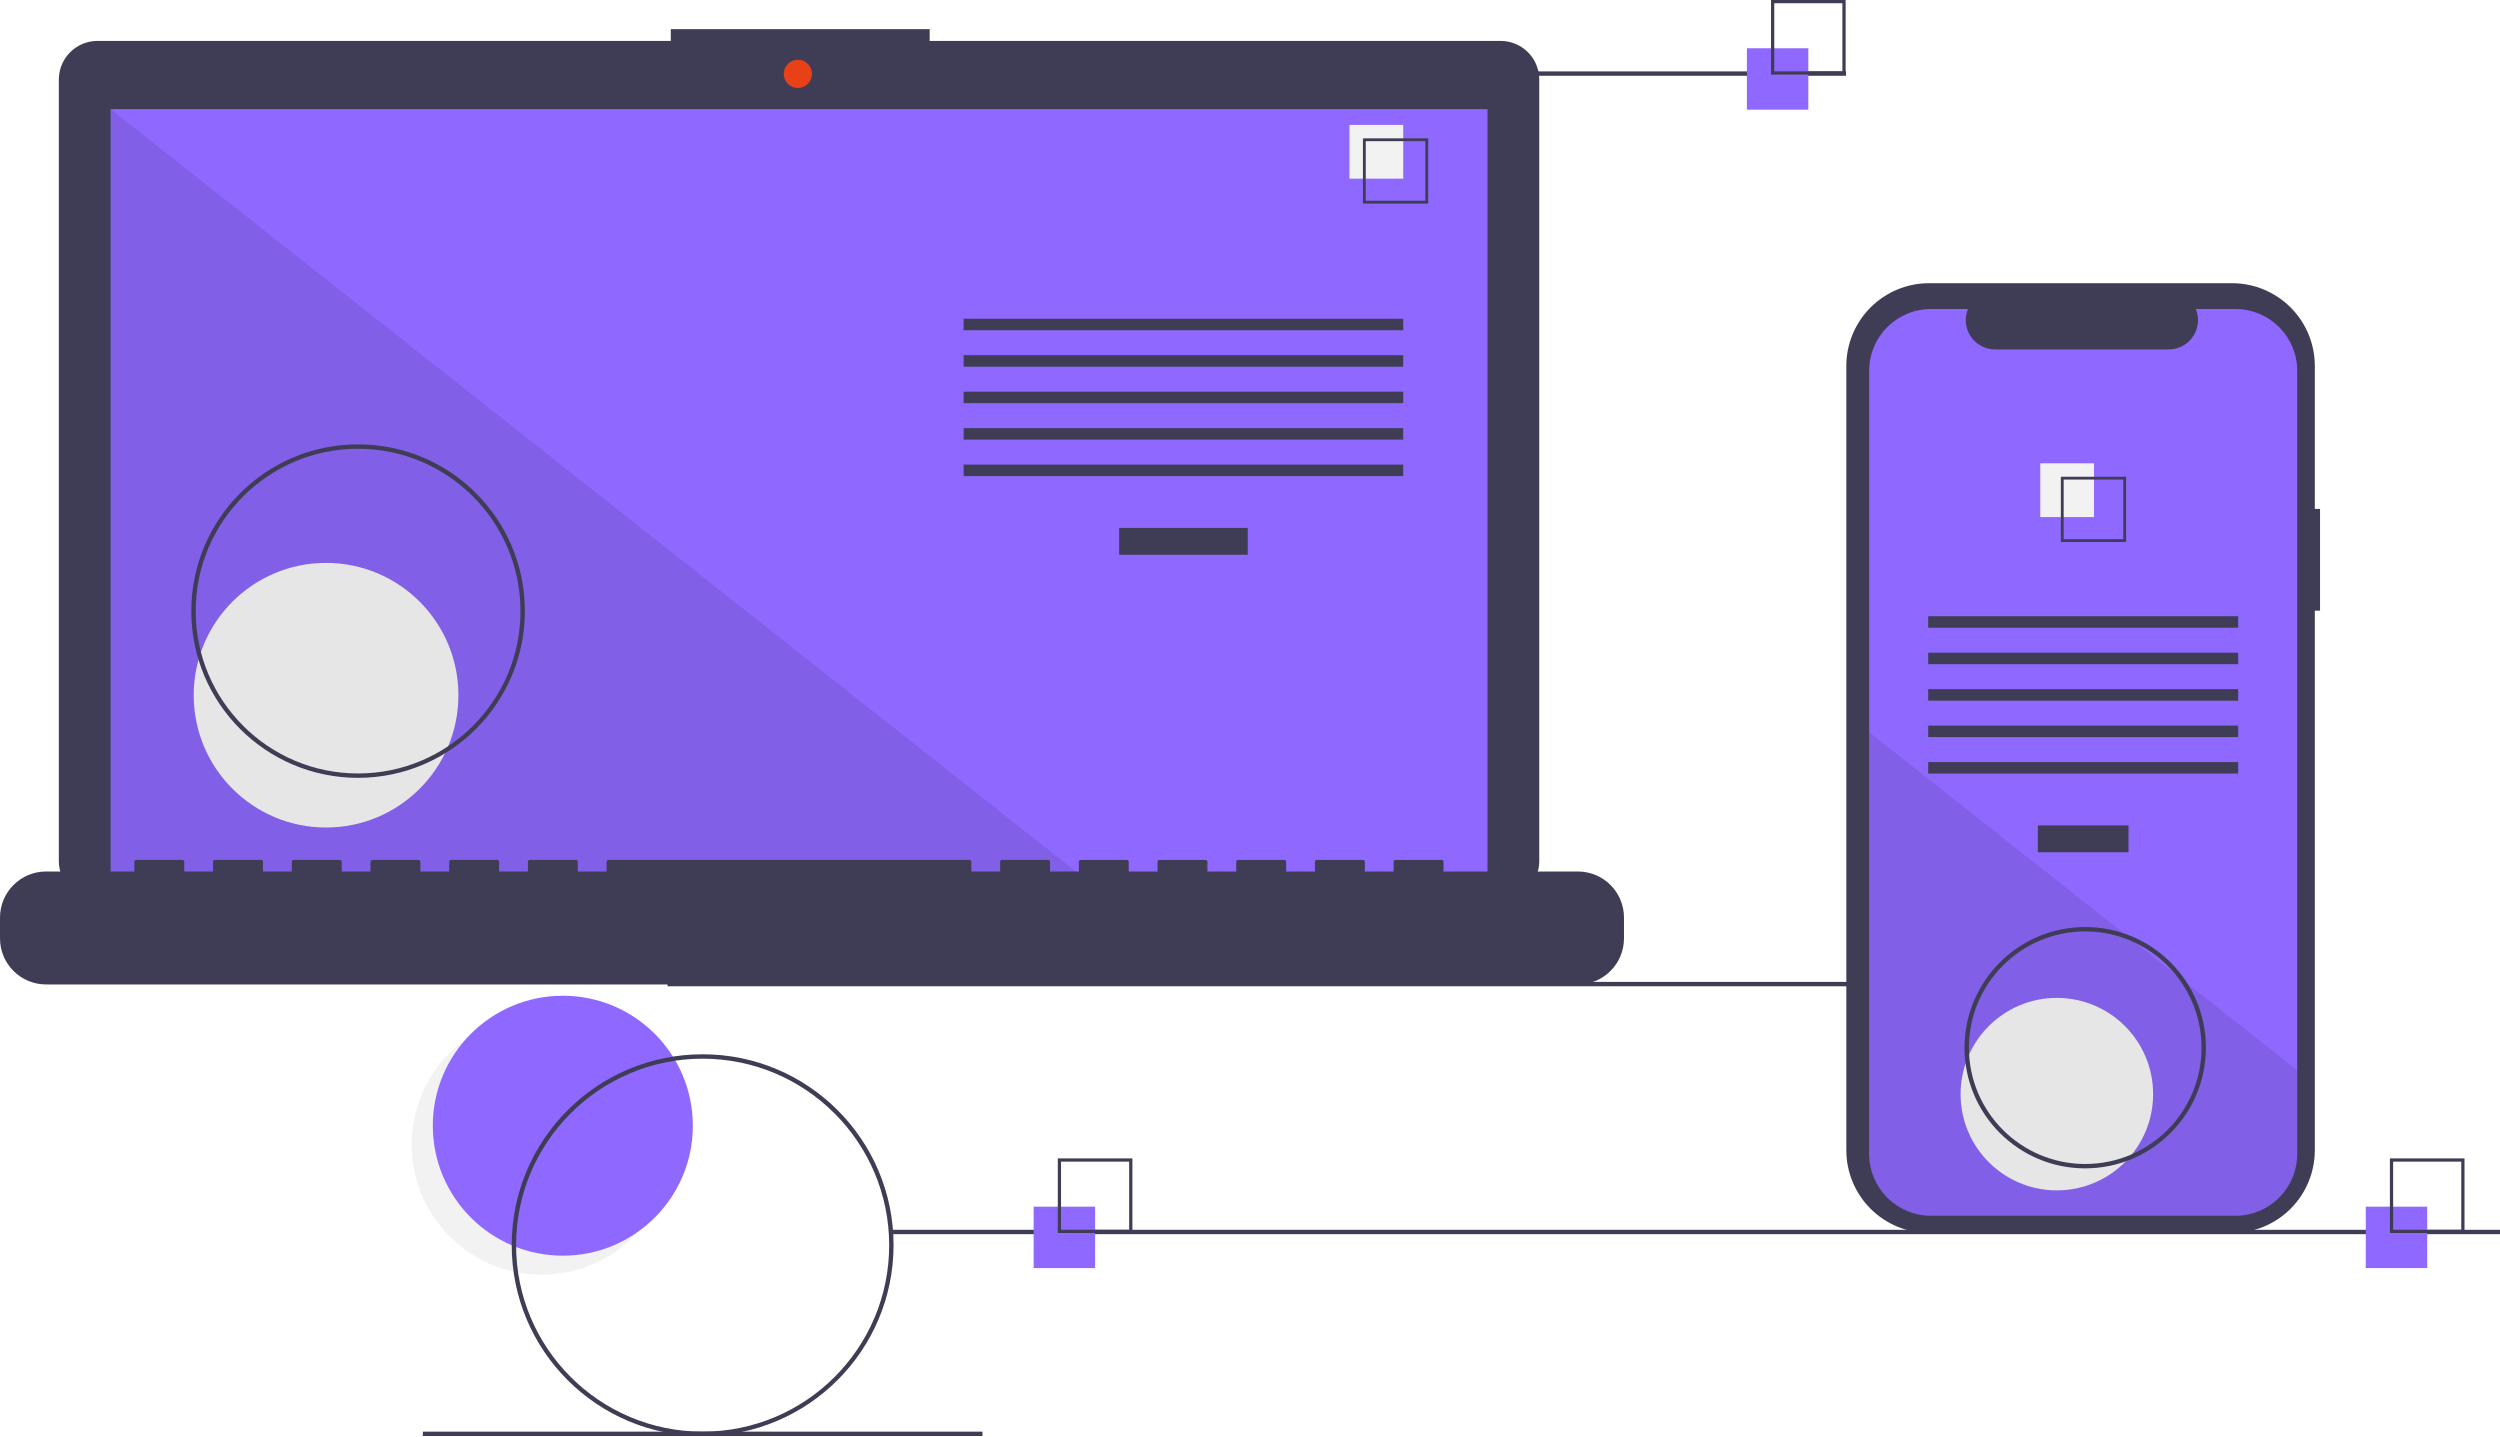
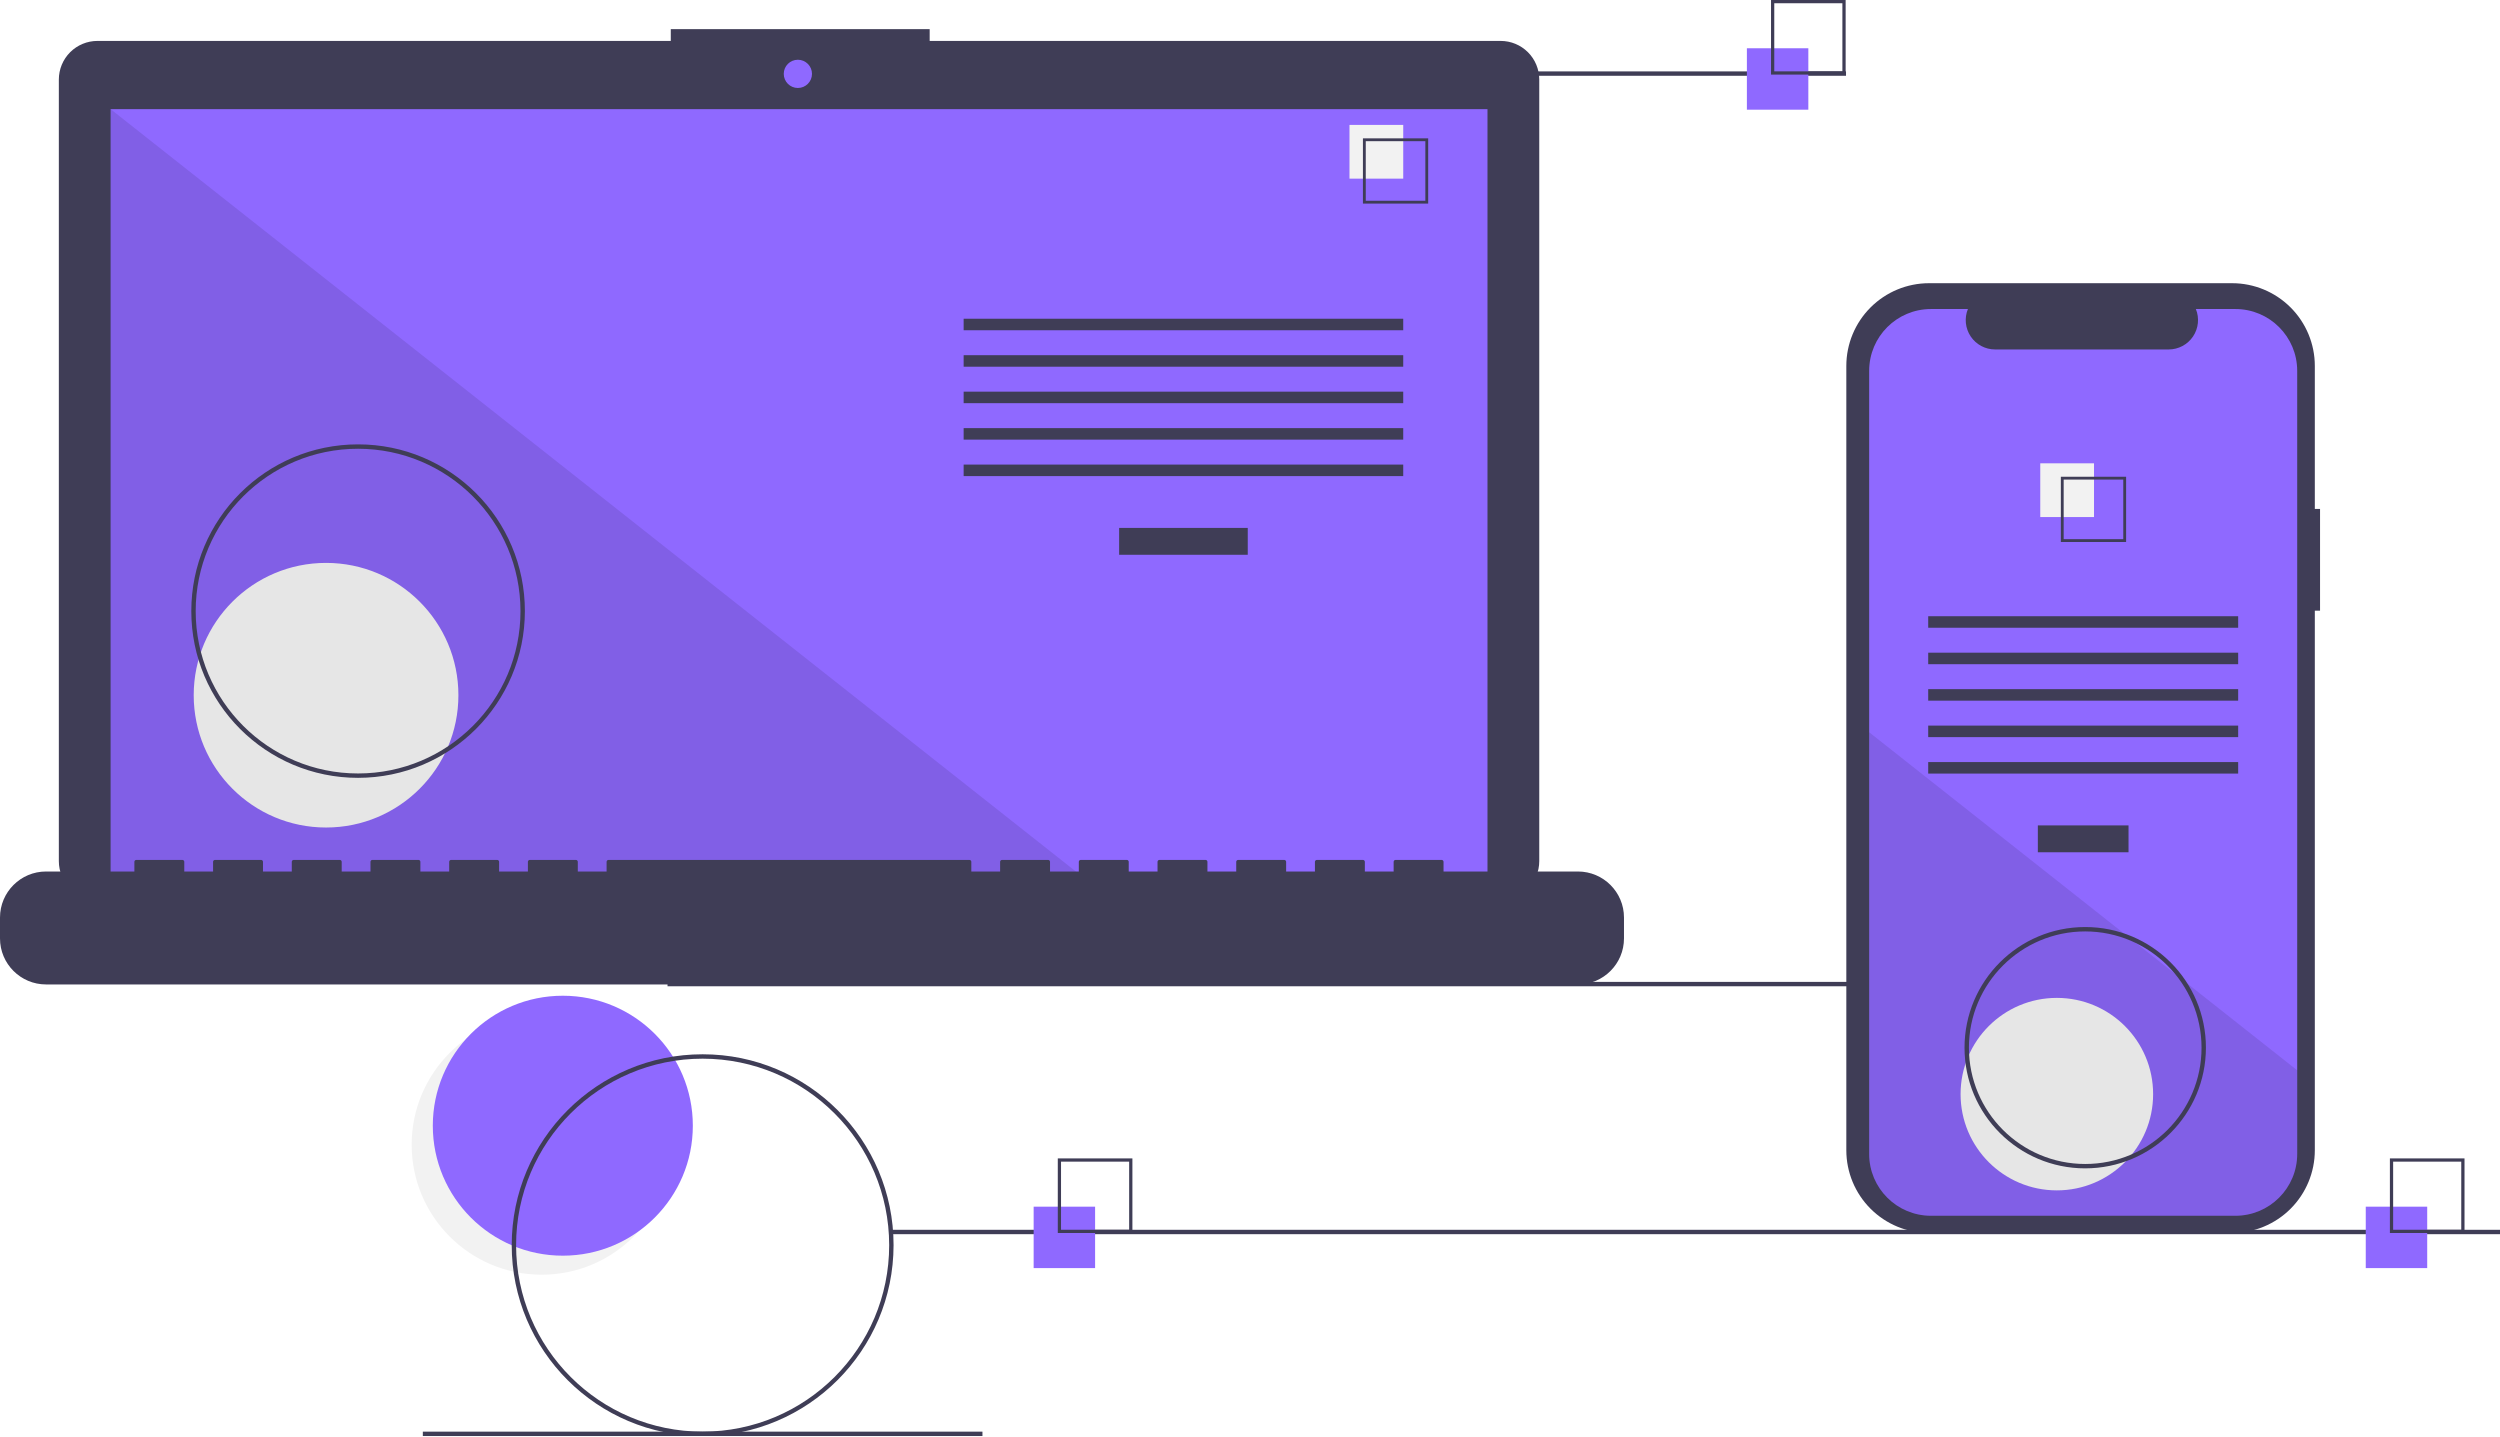
<svg xmlns="http://www.w3.org/2000/svg" width="383" height="220" viewBox="0 0 383 220" fill="none">
  <ellipse cx="82.986" cy="175.372" rx="19.918" ry="19.912" fill="#F2F2F2" />
  <ellipse cx="86.224" cy="172.458" rx="19.918" ry="19.912" fill="#8F69FF" />
  <rect x="102.265" y="150.425" width="246.441" height="0.672" fill="#3F3D56" />
  <path d="M229.898 6.269H142.426V4.467H102.763V6.269H14.931C13.362 6.269 11.857 6.892 10.747 8.002C9.638 9.111 9.014 10.616 9.014 12.184V131.925C9.014 135.192 11.663 137.84 14.931 137.84H229.898C233.165 137.84 235.814 135.192 235.814 131.925V12.184C235.814 10.616 235.191 9.111 234.081 8.002C232.972 6.892 231.467 6.269 229.898 6.269V6.269Z" fill="#3F3D56" />
  <rect x="16.947" y="16.723" width="210.935" height="118.955" fill="#8F69FF" />
-   <ellipse cx="122.234" cy="11.316" rx="2.163" ry="2.163" fill="#E84118" />
+   <ellipse cx="122.234" cy="11.316" rx="2.163" ry="2.163" fill="#8f69ff" />
  <path opacity="0.1" d="M167.558 135.677H16.947V16.723L167.558 135.677V135.677Z" fill="black" />
  <ellipse cx="49.952" cy="106.506" rx="20.276" ry="20.27" fill="#E6E6E6" />
  <rect x="171.451" y="80.876" width="19.704" height="4.116" fill="#3F3D56" />
  <rect x="147.63" y="48.83" width="67.345" height="1.764" fill="#3F3D56" />
  <rect x="147.63" y="54.416" width="67.345" height="1.764" fill="#3F3D56" />
  <rect x="147.63" y="60.002" width="67.345" height="1.764" fill="#3F3D56" />
  <rect x="147.63" y="65.588" width="67.345" height="1.764" fill="#3F3D56" />
  <rect x="147.63" y="71.174" width="67.345" height="1.764" fill="#3F3D56" />
  <rect x="206.741" y="19.136" width="8.234" height="8.232" fill="#F2F2F2" />
  <path fill-rule="evenodd" clip-rule="evenodd" d="M208.8 31.19H218.798V21.194H208.8V31.19ZM218.364 30.756H209.234V21.629H218.364V30.756Z" fill="#3F3D56" />
  <path d="M241.737 133.514H221.151V132.032C221.151 131.954 221.12 131.879 221.065 131.824C221.01 131.769 220.935 131.738 220.857 131.738H213.799C213.721 131.738 213.646 131.769 213.591 131.824C213.536 131.879 213.505 131.954 213.505 132.032V133.514H209.094V132.032C209.094 131.954 209.063 131.879 209.008 131.824C208.952 131.769 208.878 131.738 208.8 131.738H201.742C201.664 131.738 201.589 131.769 201.534 131.824C201.478 131.879 201.447 131.954 201.447 132.032V133.514H197.036V132.032C197.036 131.954 197.005 131.879 196.95 131.824C196.895 131.769 196.82 131.738 196.742 131.738H189.684C189.606 131.738 189.531 131.769 189.476 131.824C189.421 131.879 189.39 131.954 189.39 132.032V133.514H184.979V132.032C184.979 131.954 184.948 131.879 184.893 131.824C184.837 131.769 184.763 131.738 184.685 131.738H177.627C177.549 131.738 177.474 131.769 177.419 131.824C177.364 131.879 177.333 131.954 177.333 132.032V133.514H172.921V132.032C172.921 131.954 172.89 131.879 172.835 131.824C172.78 131.769 172.705 131.738 172.627 131.738H165.569C165.491 131.738 165.416 131.769 165.361 131.824C165.306 131.879 165.275 131.954 165.275 132.032V133.514H160.864V132.032C160.864 131.954 160.833 131.879 160.778 131.824C160.723 131.769 160.648 131.738 160.57 131.738H153.512C153.434 131.738 153.359 131.769 153.304 131.824C153.249 131.879 153.218 131.954 153.218 132.032V133.514H148.806V132.032C148.806 131.954 148.775 131.879 148.72 131.824C148.665 131.769 148.59 131.738 148.512 131.738H93.225C93.147 131.738 93.072 131.769 93.017 131.824C92.962 131.879 92.93 131.954 92.93 132.032V133.514H88.519V132.032C88.519 131.954 88.488 131.879 88.433 131.824C88.378 131.769 88.303 131.738 88.225 131.738H81.167C81.089 131.738 81.014 131.769 80.959 131.824C80.904 131.879 80.873 131.954 80.873 132.032V133.514H76.462V132.032C76.462 131.954 76.431 131.879 76.376 131.824C76.32 131.769 76.246 131.738 76.168 131.738H69.11C69.032 131.738 68.957 131.769 68.902 131.824C68.847 131.879 68.816 131.954 68.816 132.032V133.514H64.404V132.032C64.404 131.954 64.373 131.879 64.318 131.824C64.263 131.769 64.188 131.738 64.11 131.738H57.052C56.974 131.738 56.9 131.769 56.844 131.824C56.789 131.879 56.758 131.954 56.758 132.032V133.514H52.347V132.032C52.347 131.954 52.316 131.879 52.261 131.824C52.206 131.769 52.131 131.738 52.053 131.738H44.995C44.917 131.738 44.842 131.769 44.787 131.824C44.732 131.879 44.701 131.954 44.701 132.032V133.514H40.289V132.032C40.289 131.954 40.258 131.879 40.203 131.824C40.148 131.769 40.073 131.738 39.995 131.738H32.937C32.859 131.738 32.785 131.769 32.729 131.824C32.674 131.879 32.643 131.954 32.643 132.032V133.514H28.232V132.032C28.232 131.954 28.201 131.879 28.146 131.824C28.091 131.769 28.016 131.738 27.938 131.738H20.88C20.802 131.738 20.727 131.769 20.672 131.824C20.617 131.879 20.586 131.954 20.586 132.032V133.514H7.058C3.16 133.514 3.71366e-06 136.674 0 140.57V143.761C1.1141e-05 147.658 3.16 150.817 7.058 150.817H241.737C245.635 150.817 248.795 147.658 248.795 143.761V140.57C248.795 136.674 245.635 133.514 241.737 133.514Z" fill="#3F3D56" />
  <path fill-rule="evenodd" clip-rule="evenodd" d="M29.308 93.622C29.308 107.73 40.748 119.166 54.86 119.166C68.965 119.15 80.396 107.723 80.412 93.622C80.412 79.514 68.972 68.077 54.86 68.077C40.748 68.077 29.308 79.514 29.308 93.622ZM29.98 93.622C29.98 79.885 41.119 68.749 54.86 68.749C68.594 68.765 79.724 79.892 79.739 93.622C79.739 107.358 68.6 118.494 54.86 118.494C41.119 118.494 29.98 107.358 29.98 93.622Z" fill="#3F3D56" />
  <rect x="197.076" y="10.938" width="85.733" height="0.672" fill="#3F3D56" />
  <rect x="136.559" y="188.405" width="246.441" height="0.672" fill="#3F3D56" />
  <rect x="64.778" y="219.328" width="85.733" height="0.672" fill="#3F3D56" />
  <rect x="158.355" y="184.862" width="9.414" height="9.411" fill="#8F69FF" />
  <path fill-rule="evenodd" clip-rule="evenodd" d="M162.053 188.895H173.484V177.467H162.053V188.895ZM172.987 188.398H162.55V177.964H172.987V188.398Z" fill="#3F3D56" />
  <rect x="267.623" y="7.394" width="9.414" height="9.411" fill="#8F69FF" />
  <path fill-rule="evenodd" clip-rule="evenodd" d="M271.321 11.428H282.752V0H271.321V11.428ZM282.255 10.931H271.818V0.497H282.255V10.931Z" fill="#3F3D56" />
  <rect x="362.434" y="184.862" width="9.414" height="9.411" fill="#8F69FF" />
  <path fill-rule="evenodd" clip-rule="evenodd" d="M366.132 188.895H377.563V177.467H366.132V188.895ZM377.066 188.398H366.629V177.964H377.066V188.398Z" fill="#3F3D56" />
  <path d="M355.431 77.964H354.631V56.062C354.631 52.7 353.295 49.476 350.918 47.099C348.54 44.722 345.314 43.386 341.952 43.386H295.537C292.174 43.386 288.949 44.722 286.571 47.099C284.193 49.476 282.857 52.7 282.857 56.062V176.216C282.857 179.578 284.193 182.802 286.571 185.18C288.949 187.557 292.174 188.892 295.537 188.892H341.952C345.314 188.892 348.54 187.557 350.918 185.18C353.295 182.802 354.631 179.578 354.631 176.216V93.554H355.431L355.431 77.964Z" fill="#3F3D56" />
  <path d="M351.931 56.807V176.786C351.932 182.014 347.693 186.253 342.463 186.254H295.824C290.595 186.253 286.356 182.014 286.357 176.786V56.807C286.357 51.58 290.596 47.343 295.824 47.343H301.483C300.917 48.729 301.079 50.306 301.915 51.549C302.751 52.792 304.15 53.537 305.648 53.537H332.239C333.737 53.537 335.137 52.792 335.973 51.549C336.808 50.306 336.97 48.729 336.405 47.343H342.463C347.692 47.343 351.93 51.58 351.931 56.807Z" fill="#8F69FF" />
  <rect x="312.197" y="126.451" width="13.893" height="4.116" fill="#3F3D56" />
  <rect x="295.401" y="94.406" width="47.486" height="1.764" fill="#3F3D56" />
  <rect x="295.401" y="99.992" width="47.486" height="1.764" fill="#3F3D56" />
  <rect x="295.401" y="105.577" width="47.486" height="1.764" fill="#3F3D56" />
  <rect x="295.401" y="111.163" width="47.486" height="1.764" fill="#3F3D56" />
  <rect x="295.401" y="116.749" width="47.486" height="1.764" fill="#3F3D56" />
  <rect x="312.568" y="70.98" width="8.234" height="8.232" fill="#F2F2F2" />
  <path fill-rule="evenodd" clip-rule="evenodd" d="M315.721 83.034V73.038H325.72V83.034H315.721ZM316.154 82.601H325.286V73.472H316.154V82.601Z" fill="#3F3D56" />
  <path opacity="0.1" d="M351.931 163.973V176.786C351.932 182.014 347.693 186.253 342.463 186.254H295.824C290.595 186.253 286.356 182.014 286.357 176.786V112.182L325.649 143.215L326.322 143.746L333.631 149.517L334.314 150.058L351.931 163.973Z" fill="black" />
  <ellipse cx="315.109" cy="167.621" rx="14.749" ry="14.745" fill="#E6E6E6" />
  <path fill-rule="evenodd" clip-rule="evenodd" d="M78.394 190.758C78.394 206.908 91.49 220 107.645 220C123.792 219.982 136.877 206.9 136.895 190.758C136.895 174.608 123.799 161.516 107.645 161.516C91.49 161.516 78.394 174.608 78.394 190.758ZM79.067 190.758C79.067 174.98 91.862 162.189 107.645 162.189C123.42 162.207 136.205 174.987 136.223 190.758C136.223 206.537 123.428 219.328 107.645 219.328C91.862 219.328 79.067 206.537 79.067 190.758Z" fill="#3F3D56" />
  <path fill-rule="evenodd" clip-rule="evenodd" d="M300.965 160.508C300.965 170.718 309.244 178.994 319.457 178.994C329.664 178.983 337.937 170.713 337.948 160.508C337.948 150.299 329.669 142.022 319.457 142.022C309.244 142.022 300.965 150.299 300.965 160.508ZM301.638 160.508C301.638 150.67 309.615 142.694 319.457 142.694C329.293 142.705 337.265 150.674 337.276 160.508C337.276 170.347 329.298 178.322 319.457 178.322C309.615 178.322 301.638 170.347 301.638 160.508Z" fill="#3F3D56" />
</svg>
